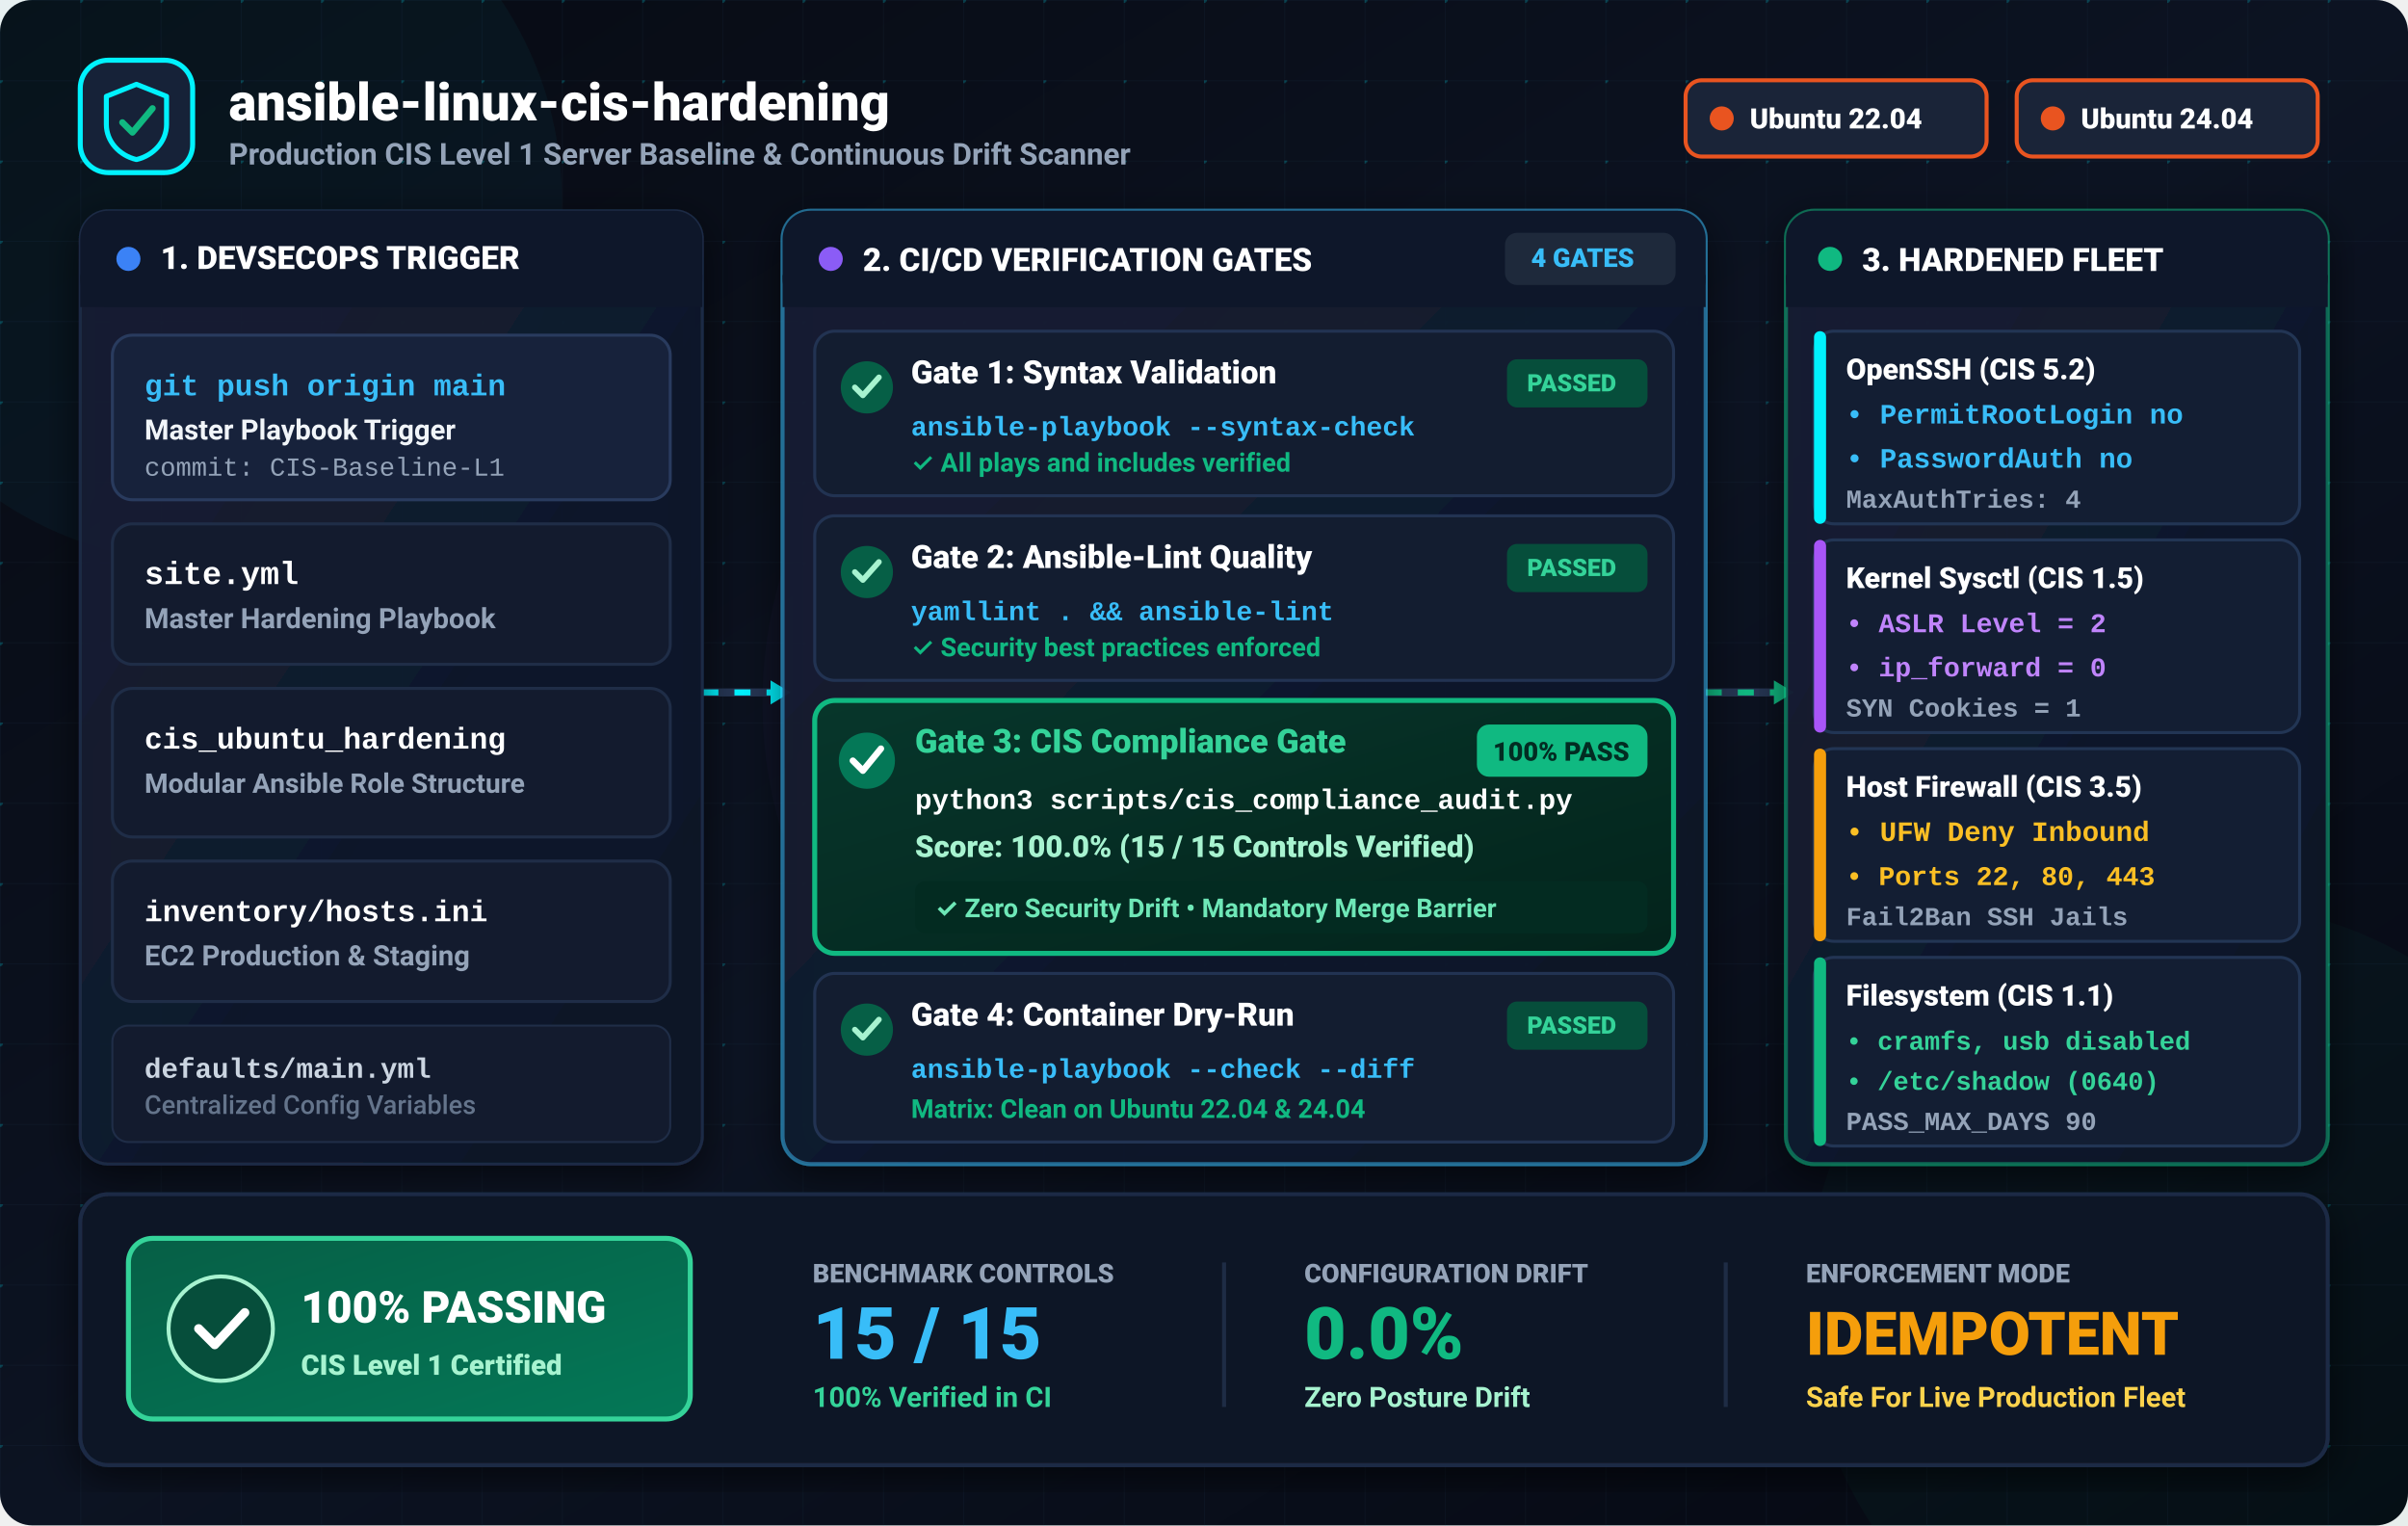
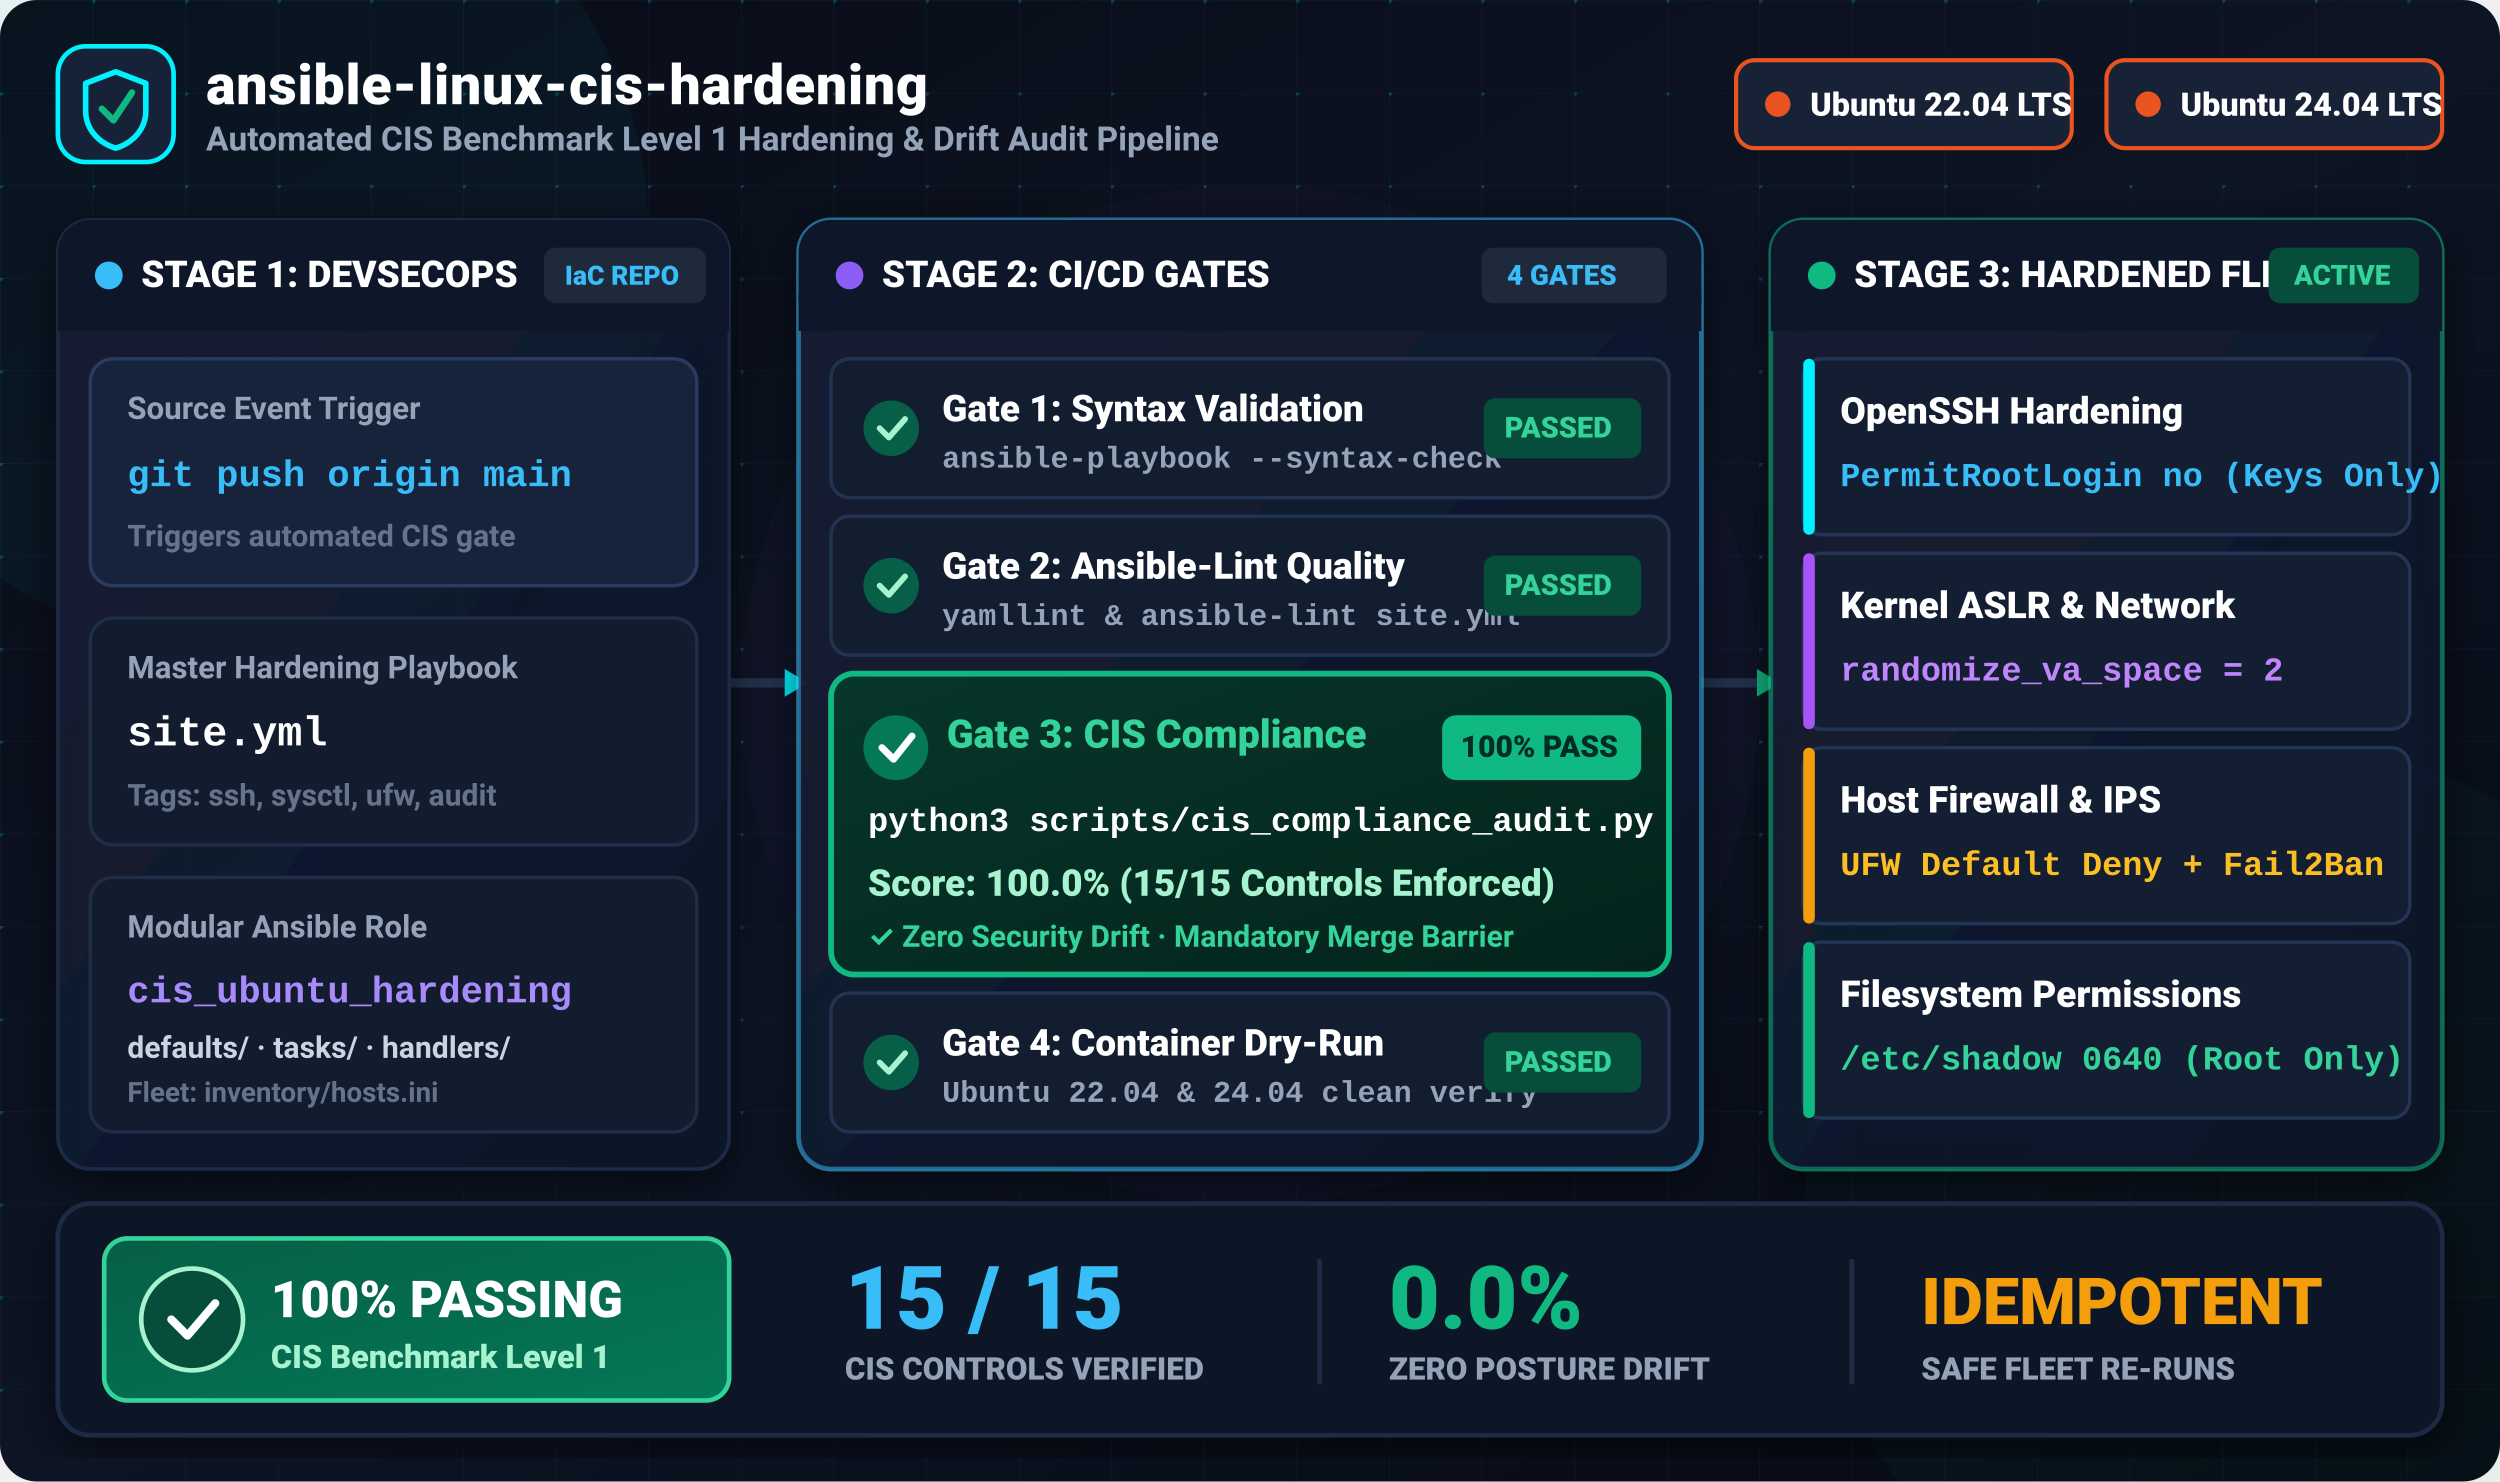
- <svg xmlns="http://www.w3.org/2000/svg" viewBox="0 0 1200 760" width="100%" height="100%">
+ <svg xmlns="http://www.w3.org/2000/svg" viewBox="0 0 1080 640" width="100%" height="100%">
  <defs>
    <linearGradient id="bg-grad" x1="0%" y1="0%" x2="100%" y2="100%">
-       <stop offset="0%" stop-color="#070a12" />
-       <stop offset="50%" stop-color="#0c1322" />
-       <stop offset="100%" stop-color="#050811" />
+       <stop offset="0%" stop-color="#080c16" />
+       <stop offset="50%" stop-color="#0d1424" />
+       <stop offset="100%" stop-color="#060913" />
    </linearGradient>
    <linearGradient id="card-grad" x1="0%" y1="0%" x2="100%" y2="100%">
      <stop offset="0%" stop-color="#141e33" stop-opacity="0.95" />
      <stop offset="100%" stop-color="#0d1526" stop-opacity="0.98" />
    </linearGradient>
    <linearGradient id="gate3-grad" x1="0%" y1="0%" x2="100%" y2="100%">
      <stop offset="0%" stop-color="#06382b" stop-opacity="0.95" />
      <stop offset="100%" stop-color="#04231b" stop-opacity="0.98" />
    </linearGradient>
-     <linearGradient id="badge-grad-green" x1="0%" y1="0%" x2="100%" y2="100%">
+     <linearGradient id="badge-green" x1="0%" y1="0%" x2="100%" y2="100%">
      <stop offset="0%" stop-color="#065f46" />
      <stop offset="100%" stop-color="#047857" />
+     </linearGradient>
+     <linearGradient id="flow-cyan" x1="0%" y1="0%" x2="100%" y2="0%">
+       <stop offset="0%" stop-color="#00f2fe" />
+       <stop offset="100%" stop-color="#38bdf8" />
+     </linearGradient>
+     <linearGradient id="flow-emerald" x1="0%" y1="0%" x2="100%" y2="0%">
+       <stop offset="0%" stop-color="#34d399" />
+       <stop offset="100%" stop-color="#10b981" />
    </linearGradient>
    <pattern id="cyber-grid" width="40" height="40" patternUnits="userSpaceOnUse">
      <path d="M 40 0 L 0 0 0 40" fill="none" stroke="#1f2d47" stroke-width="0.75" stroke-opacity="0.25" />
      <circle cx="0" cy="0" r="1.5" fill="#00f2fe" fill-opacity="0.2" />
    </pattern>
    <filter id="card-shadow" x="-5%" y="-5%" width="110%" height="115%">
      <feDropShadow dx="0" dy="6" stdDeviation="10" flood-color="#000000" flood-opacity="0.6" />
    </filter>
    <style>
      @keyframes dashFlow {
        from { stroke-dashoffset: 40; }
        to { stroke-dashoffset: 0; }
      }
-       @keyframes badgePulse {
+       @keyframes shieldPulse {
        0%, 100% { transform: scale(1); opacity: 0.95; }
        50% { transform: scale(1.02); opacity: 1; }
      }
      @keyframes beaconBlink {
        0%, 100% { fill: #10b981; filter: drop-shadow(0 0 4px #10b981); }
        50% { fill: #34d399; filter: drop-shadow(0 0 10px #34d399); }
      }
      .flowing-cyan {
        stroke-dasharray: 8, 8;
        animation: dashFlow 1.6s linear infinite;
      }
      .flowing-emerald {
        stroke-dasharray: 8, 8;
        animation: dashFlow 1.4s linear infinite;
      }
      .pulse-shield {
-         animation: badgePulse 3s ease-in-out infinite;
-         transform-origin: 180px 660px;
+         animation: shieldPulse 3s ease-in-out infinite;
+         transform-origin: 180px 570px;
      }
      .beacon-dot {
        animation: beaconBlink 2s ease-in-out infinite;
      }
      text {
-         font-family: system-ui, -apple-system, BlinkMacSystemFont, "Segoe UI", Roboto, Helvetica, Arial, sans-serif;
+         font-family: -apple-system, BlinkMacSystemFont, "Segoe UI", Roboto, "Helvetica Neue", Arial, sans-serif;
        text-rendering: geometricPrecision;
      }
      .mono {
        font-family: ui-monospace, SFMono-Regular, "SF Mono", Menlo, Consolas, "Liberation Mono", monospace;
      }
    </style>
  </defs>
-   <rect width="1200" height="760" fill="url(#bg-grad)" rx="16" />
-   <rect width="1200" height="760" fill="url(#cyber-grid)" rx="16" />
+   <rect width="1080" height="640" fill="url(#bg-grad)" rx="16" />
+   <rect width="1080" height="640" fill="url(#cyber-grid)" rx="16" />
  <circle cx="100" cy="100" r="180" fill="#00f2fe" fill-opacity="0.04" />
-   <circle cx="600" cy="350" r="220" fill="#8b5cf6" fill-opacity="0.03" />
-   <circle cx="1100" cy="650" r="200" fill="#10b981" fill-opacity="0.04" />
-   <g transform="translate(40, 30)">
-     <rect x="0" y="0" width="56" height="56" rx="14" fill="#162238" stroke="#00f2fe" stroke-width="2.5" />
-     <path d="M 28 12 L 43 18 V 32 C 43 40.5 36.5 47.5 28 49.5 C 19.5 47.5 13 40.5 13 32 V 18 Z" fill="none" stroke="#00f2fe" stroke-width="2.5" stroke-linejoin="round" />
-     <path d="M 21 31 L 26 36 L 36 24" fill="none" stroke="#10b981" stroke-width="3.2" stroke-linecap="round" stroke-linejoin="round" />
-     <text x="74" y="30" font-size="26" font-weight="900" fill="#ffffff">ansible-linux-cis-hardening</text>
-     <text x="74" y="52" font-size="15" font-weight="600" fill="#94a3b8">Production CIS Level 1 Server Baseline &amp; Continuous Drift Scanner</text>
-     <g transform="translate(800, 10)">
-       <rect x="0" y="0" width="150" height="38" rx="8" fill="#1a2438" stroke="#e95420" stroke-width="2" />
-       <circle cx="18" cy="19" r="6" fill="#e95420" />
-       <text x="32" y="24" font-size="14" font-weight="800" fill="#ffffff">Ubuntu 22.04</text>
-       <rect x="165" y="0" width="150" height="38" rx="8" fill="#1a2438" stroke="#e95420" stroke-width="2" />
-       <circle cx="183" cy="19" r="6" fill="#e95420" />
-       <text x="197" y="24" font-size="14" font-weight="800" fill="#ffffff">Ubuntu 24.04</text>
-     </g>
-   </g>
-   <path d="M 350 345 L 390 345" fill="none" stroke="#253552" stroke-width="4" />
-   <path d="M 350 345 L 390 345" fill="none" stroke="#00f2fe" stroke-width="3" class="flowing-cyan" />
-   <polygon points="394,345 384,339 384,351" fill="#00f2fe" />
-   <path d="M 850 345 L 890 345" fill="none" stroke="#253552" stroke-width="4" />
-   <path d="M 850 345 L 890 345" fill="none" stroke="#10b981" stroke-width="3" class="flowing-emerald" />
-   <polygon points="894,345 884,339 884,351" fill="#10b981" />
-   <g transform="translate(40, 105)">
-     <rect width="310" height="475" rx="14" fill="url(#card-grad)" stroke="#1e2c45" stroke-width="1.5" filter="url(#card-shadow)" />
-     <rect width="310" height="48" rx="14" fill="#0e172a" />
-     <path d="M 0 32 H 310 V 48 H 0 Z" fill="#0e172a" />
-     <circle cx="24" cy="24" r="6" fill="#3b82f6" />
-     <text x="40" y="29" font-size="16" font-weight="900" fill="#ffffff">1. DEVSECOPS TRIGGER</text>
-     <g transform="translate(16, 62)">
-       <rect width="278" height="82" rx="10" fill="#17223b" stroke="#293b5e" stroke-width="1.5" />
-       <text x="16" y="30" class="mono" font-size="15" font-weight="800" fill="#38bdf8">git push origin main</text>
-       <text x="16" y="52" font-size="14" font-weight="600" fill="#f1f5f9">Master Playbook Trigger</text>
-       <text x="16" y="70" class="mono" font-size="13" fill="#94a3b8">commit: CIS-Baseline-L1</text>
-     </g>
-     <g transform="translate(16, 156)">
-       <rect width="278" height="70" rx="10" fill="#131b2e" stroke="#1f2d47" stroke-width="1.5" />
-       <text x="16" y="30" class="mono" font-size="16" font-weight="800" fill="#ffffff">site.yml</text>
-       <text x="16" y="52" font-size="14" font-weight="600" fill="#94a3b8">Master Hardening Playbook</text>
-     </g>
-     <g transform="translate(16, 238)">
-       <rect width="278" height="74" rx="10" fill="#131b2e" stroke="#1f2d47" stroke-width="1.5" />
-       <text x="16" y="30" class="mono" font-size="15" font-weight="800" fill="#ffffff">cis_ubuntu_hardening</text>
-       <text x="16" y="52" font-size="13.5" font-weight="600" fill="#94a3b8">Modular Ansible Role Structure</text>
-     </g>
-     <g transform="translate(16, 324)">
-       <rect width="278" height="70" rx="10" fill="#131b2e" stroke="#1f2d47" stroke-width="1.5" />
-       <text x="16" y="30" class="mono" font-size="15" font-weight="800" fill="#ffffff">inventory/hosts.ini</text>
-       <text x="16" y="52" font-size="14" font-weight="600" fill="#94a3b8">EC2 Production &amp; Staging</text>
-     </g>
-     <g transform="translate(16, 406)">
-       <rect width="278" height="58" rx="8" fill="#131b2e" stroke="#1f2d47" stroke-width="1" />
-       <text x="16" y="26" class="mono" font-size="14" font-weight="700" fill="#cbd5e1">defaults/main.yml</text>
-       <text x="16" y="44" font-size="13" font-weight="500" fill="#64748b">Centralized Config Variables</text>
-     </g>
-   </g>
-   <g transform="translate(390, 105)">
-     <rect width="460" height="475" rx="14" fill="url(#card-grad)" stroke="#38bdf8" stroke-width="2" stroke-opacity="0.5" filter="url(#card-shadow)" />
-     <rect width="460" height="48" rx="14" fill="#0e172a" />
-     <path d="M 0 32 H 460 V 48 H 0 Z" fill="#0e172a" />
-     <circle cx="24" cy="24" r="6" fill="#8b5cf6" />
-     <text x="40" y="30" font-size="16" font-weight="900" fill="#ffffff">2. CI/CD VERIFICATION GATES</text>
-     <rect x="360" y="11" width="85" height="26" rx="6" fill="#1e293b" />
-     <text x="373" y="28" font-size="13" font-weight="900" fill="#38bdf8">4 GATES</text>
-     <g transform="translate(16, 60)">
-       <rect width="428" height="82" rx="10" fill="#131d30" stroke="#223352" stroke-width="1.5" />
-       <circle cx="26" cy="28" r="13" fill="#065f46" />
-       <path d="M 20 28 L 24 32 L 32 23" fill="none" stroke="#a7f3d0" stroke-width="2.8" stroke-linecap="round" stroke-linejoin="round" />
-       <text x="48" y="26" font-size="16" font-weight="800" fill="#ffffff">Gate 1: Syntax Validation</text>
-       <rect x="345" y="14" width="70" height="24" rx="5" fill="#064e3b" />
-       <text x="355" y="30" font-size="12" font-weight="900" fill="#34d399">PASSED</text>
-       <text x="48" y="52" class="mono" font-size="13.5" font-weight="600" fill="#38bdf8">ansible-playbook --syntax-check</text>
-       <text x="48" y="70" font-size="13" font-weight="600" fill="#10b981">✓ All plays and includes verified</text>
-     </g>
-     <g transform="translate(16, 152)">
-       <rect width="428" height="82" rx="10" fill="#131d30" stroke="#223352" stroke-width="1.5" />
-       <circle cx="26" cy="28" r="13" fill="#065f46" />
-       <path d="M 20 28 L 24 32 L 32 23" fill="none" stroke="#a7f3d0" stroke-width="2.8" stroke-linecap="round" stroke-linejoin="round" />
-       <text x="48" y="26" font-size="16" font-weight="800" fill="#ffffff">Gate 2: Ansible-Lint Quality</text>
-       <rect x="345" y="14" width="70" height="24" rx="5" fill="#064e3b" />
-       <text x="355" y="30" font-size="12" font-weight="900" fill="#34d399">PASSED</text>
-       <text x="48" y="52" class="mono" font-size="13.5" font-weight="600" fill="#38bdf8">yamllint . &amp;&amp; ansible-lint</text>
-       <text x="48" y="70" font-size="13" font-weight="600" fill="#10b981">✓ Security best practices enforced</text>
-     </g>
-     <g transform="translate(16, 244)">
-       <rect width="428" height="126" rx="10" fill="url(#gate3-grad)" stroke="#10b981" stroke-width="2.5" />
-       <circle cx="26" cy="30" r="14" fill="#047857" />
-       <path d="M 19 30 L 24 35 L 33 24" fill="none" stroke="#ffffff" stroke-width="3.2" stroke-linecap="round" stroke-linejoin="round" />
-       <text x="50" y="26" font-size="16.5" font-weight="900" fill="#34d399">Gate 3: CIS Compliance Gate</text>
-       <rect x="330" y="12" width="85" height="26" rx="6" fill="#10b981" />
-       <text x="338" y="30" font-size="13" font-weight="900" fill="#022c22">100% PASS</text>
-       <text x="50" y="54" class="mono" font-size="14" font-weight="700" fill="#ffffff">python3 scripts/cis_compliance_audit.py</text>
-       <text x="50" y="78" font-size="15" font-weight="800" fill="#a7f3d0">Score: 100.0% (15 / 15 Controls Verified)</text>
-       <rect x="50" y="90" width="365" height="26" rx="5" fill="#032b21" />
-       <text x="60" y="108" font-size="13" font-weight="700" fill="#6ee7b7">✓ Zero Security Drift • Mandatory Merge Barrier</text>
-     </g>
-     <g transform="translate(16, 380)">
-       <rect width="428" height="84" rx="10" fill="#131d30" stroke="#223352" stroke-width="1.5" />
-       <circle cx="26" cy="28" r="13" fill="#065f46" />
-       <path d="M 20 28 L 24 32 L 32 23" fill="none" stroke="#a7f3d0" stroke-width="2.8" stroke-linecap="round" stroke-linejoin="round" />
-       <text x="48" y="26" font-size="16" font-weight="800" fill="#ffffff">Gate 4: Container Dry-Run</text>
-       <rect x="345" y="14" width="70" height="24" rx="5" fill="#064e3b" />
-       <text x="355" y="30" font-size="12" font-weight="900" fill="#34d399">PASSED</text>
-       <text x="48" y="52" class="mono" font-size="13.5" font-weight="600" fill="#38bdf8">ansible-playbook --check --diff</text>
-       <text x="48" y="72" font-size="13" font-weight="600" fill="#10b981">Matrix: Clean on Ubuntu 22.04 &amp; 24.04</text>
-     </g>
-   </g>
-   <g transform="translate(890, 105)">
-     <rect width="270" height="475" rx="14" fill="url(#card-grad)" stroke="#10b981" stroke-width="2" stroke-opacity="0.5" filter="url(#card-shadow)" />
-     <rect width="270" height="48" rx="14" fill="#0e172a" />
-     <path d="M 0 32 H 270 V 48 H 0 Z" fill="#0e172a" />
+   <circle cx="540" cy="300" r="220" fill="#8b5cf6" fill-opacity="0.03" />
+   <circle cx="980" cy="520" r="200" fill="#10b981" fill-opacity="0.04" />
+   <g transform="translate(25, 20)">
+     <rect x="0" y="0" width="50" height="50" rx="12" fill="#162238" stroke="#00f2fe" stroke-width="2" />
+     <path d="M 25 11 L 38 16 V 28 C 38 36 32 42 25 44 C 18 42 12 36 12 28 V 16 Z" fill="none" stroke="#00f2fe" stroke-width="2.4" stroke-linejoin="round" />
+     <path d="M 19 27 L 24 32 L 32 20" fill="none" stroke="#10b981" stroke-width="2.8" stroke-linecap="round" stroke-linejoin="round" />
+     <text x="64" y="25" font-size="24" font-weight="900" fill="#ffffff" letter-spacing="0.3px">ansible-linux-cis-hardening</text>
+     <text x="64" y="45" font-size="14.5" font-weight="600" fill="#94a3b8">Automated CIS Benchmark Level 1 Hardening &amp; Drift Audit Pipeline</text>
+     <g transform="translate(725, 6)">
+       <rect x="0" y="0" width="145" height="38" rx="8" fill="#182236" stroke="#e95420" stroke-width="1.8" />
+       <circle cx="18" cy="19" r="5.5" fill="#e95420" />
+       <text x="32" y="24" font-size="14" font-weight="800" fill="#ffffff">Ubuntu 22.04 LTS</text>
+       <rect x="160" y="0" width="145" height="38" rx="8" fill="#182236" stroke="#e95420" stroke-width="1.8" />
+       <circle cx="178" cy="19" r="5.5" fill="#e95420" />
+       <text x="192" y="24" font-size="14" font-weight="800" fill="#ffffff">Ubuntu 24.04 LTS</text>
+     </g>
+   </g>
+   <path d="M 315 295 L 345 295" fill="none" stroke="#22334f" stroke-width="4" />
+   <path d="M 315 295 L 345 295" fill="none" stroke="url(#flow-cyan)" stroke-width="3.5" class="flowing-cyan" />
+   <polygon points="349,295 339,289 339,301" fill="#00f2fe" />
+   <path d="M 735 295 L 765 295" fill="none" stroke="#22334f" stroke-width="4" />
+   <path d="M 735 295 L 765 295" fill="none" stroke="url(#flow-emerald)" stroke-width="3.5" class="flowing-emerald" />
+   <polygon points="769,295 759,289 759,301" fill="#10b981" />
+   <g transform="translate(25, 95)">
+     <rect width="290" height="410" rx="14" fill="url(#card-grad)" stroke="#1e2c45" stroke-width="1.5" filter="url(#card-shadow)" />
+     <rect width="290" height="48" rx="14" fill="#0e172a" />
+     <path d="M 0 32 H 290 V 48 H 0 Z" fill="#0e172a" />
+     <circle cx="22" cy="24" r="6" fill="#38bdf8" />
+     <text x="36" y="29" font-size="16" font-weight="900" fill="#ffffff">STAGE 1: DEVSECOPS</text>
+     <rect x="210" y="12" width="70" height="24" rx="5" fill="#1e293b" />
+     <text x="219" y="28" font-size="11.5" font-weight="800" fill="#38bdf8">IaC REPO</text>
+     <g transform="translate(14, 60)">
+       <rect width="262" height="98" rx="10" fill="#17223b" stroke="#293b5e" stroke-width="1.5" />
+       <text x="16" y="26" font-size="13.5" font-weight="700" fill="#94a3b8">Source Event Trigger</text>
+       <text x="16" y="55" class="mono" font-size="16" font-weight="800" fill="#38bdf8">git push origin main</text>
+       <text x="16" y="81" font-size="13" font-weight="600" fill="#64748b">Triggers automated CIS gate</text>
+     </g>
+     <g transform="translate(14, 172)">
+       <rect width="262" height="98" rx="10" fill="#131b2e" stroke="#1f2d47" stroke-width="1.5" />
+       <text x="16" y="26" font-size="13.5" font-weight="700" fill="#94a3b8">Master Hardening Playbook</text>
+       <text x="16" y="55" class="mono" font-size="18" font-weight="800" fill="#ffffff">site.yml</text>
+       <text x="16" y="81" font-size="13" font-weight="600" fill="#64748b">Tags: ssh, sysctl, ufw, audit</text>
+     </g>
+     <g transform="translate(14, 284)">
+       <rect width="262" height="110" rx="10" fill="#131b2e" stroke="#1f2d47" stroke-width="1.5" />
+       <text x="16" y="26" font-size="13.5" font-weight="700" fill="#94a3b8">Modular Ansible Role</text>
+       <text x="16" y="54" class="mono" font-size="16" font-weight="800" fill="#a78bfa">cis_ubuntu_hardening</text>
+       <text x="16" y="78" font-size="13" font-weight="700" fill="#cbd5e1">defaults/ · tasks/ · handlers/</text>
+       <text x="16" y="97" font-size="12" font-weight="600" fill="#64748b">Fleet: inventory/hosts.ini</text>
+     </g>
+   </g>
+   <g transform="translate(345, 95)">
+     <rect width="390" height="410" rx="14" fill="url(#card-grad)" stroke="#38bdf8" stroke-width="2" stroke-opacity="0.5" filter="url(#card-shadow)" />
+     <rect width="390" height="48" rx="14" fill="#0e172a" />
+     <path d="M 0 32 H 390 V 48 H 0 Z" fill="#0e172a" />
+     <circle cx="22" cy="24" r="6" fill="#8b5cf6" />
+     <text x="36" y="29" font-size="16" font-weight="900" fill="#ffffff">STAGE 2: CI/CD GATES</text>
+     <rect x="295" y="12" width="80" height="24" rx="5" fill="#1e293b" />
+     <text x="306" y="28" font-size="12" font-weight="900" fill="#38bdf8">4 GATES</text>
+     <g transform="translate(14, 60)">
+       <rect width="362" height="60" rx="8" fill="#131d30" stroke="#223352" stroke-width="1.5" />
+       <circle cx="26" cy="30" r="12" fill="#065f46" />
+       <path d="M 21 30 L 25 34 L 32 26" fill="none" stroke="#a7f3d0" stroke-width="2.5" stroke-linecap="round" stroke-linejoin="round" />
+       <text x="48" y="27" font-size="16" font-weight="800" fill="#ffffff">Gate 1: Syntax Validation</text>
+       <text x="48" y="47" class="mono" font-size="13" font-weight="600" fill="#94a3b8">ansible-playbook --syntax-check</text>
+       <rect x="282" y="17" width="68" height="26" rx="5" fill="#064e3b" />
+       <text x="291" y="34" font-size="12.5" font-weight="900" fill="#34d399">PASSED</text>
+     </g>
+     <g transform="translate(14, 128)">
+       <rect width="362" height="60" rx="8" fill="#131d30" stroke="#223352" stroke-width="1.5" />
+       <circle cx="26" cy="30" r="12" fill="#065f46" />
+       <path d="M 21 30 L 25 34 L 32 26" fill="none" stroke="#a7f3d0" stroke-width="2.5" stroke-linecap="round" stroke-linejoin="round" />
+       <text x="48" y="27" font-size="16" font-weight="800" fill="#ffffff">Gate 2: Ansible-Lint Quality</text>
+       <text x="48" y="47" class="mono" font-size="13" font-weight="600" fill="#94a3b8">yamllint &amp; ansible-lint site.yml</text>
+       <rect x="282" y="17" width="68" height="26" rx="5" fill="#064e3b" />
+       <text x="291" y="34" font-size="12.5" font-weight="900" fill="#34d399">PASSED</text>
+     </g>
+     <g transform="translate(14, 196)">
+       <rect width="362" height="130" rx="10" fill="url(#gate3-grad)" stroke="#10b981" stroke-width="2.5" />
+       <circle cx="28" cy="32" r="14" fill="#047857" />
+       <path d="M 22 32 L 27 37 L 35 27" fill="none" stroke="#ffffff" stroke-width="3" stroke-linecap="round" stroke-linejoin="round" />
+       <text x="50" y="32" font-size="17" font-weight="900" fill="#34d399">Gate 3: CIS Compliance</text>
+       <rect x="264" y="18" width="86" height="28" rx="6" fill="#10b981" />
+       <text x="272" y="36" font-size="13" font-weight="900" fill="#022c22">100% PASS</text>
+       <text x="16" y="68" class="mono" font-size="14.5" font-weight="800" fill="#ffffff">python3 scripts/cis_compliance_audit.py</text>
+       <text x="16" y="96" font-size="16" font-weight="900" fill="#a7f3d0">Score: 100.0% (15/15 Controls Enforced)</text>
+       <text x="16" y="118" font-size="13" font-weight="700" fill="#34d399">✓ Zero Security Drift · Mandatory Merge Barrier</text>
+     </g>
+     <g transform="translate(14, 334)">
+       <rect width="362" height="60" rx="8" fill="#131d30" stroke="#223352" stroke-width="1.5" />
+       <circle cx="26" cy="30" r="12" fill="#065f46" />
+       <path d="M 21 30 L 25 34 L 32 26" fill="none" stroke="#a7f3d0" stroke-width="2.5" stroke-linecap="round" stroke-linejoin="round" />
+       <text x="48" y="27" font-size="16" font-weight="800" fill="#ffffff">Gate 4: Container Dry-Run</text>
+       <text x="48" y="47" class="mono" font-size="13" font-weight="600" fill="#94a3b8">Ubuntu 22.04 &amp; 24.04 clean verify</text>
+       <rect x="282" y="17" width="68" height="26" rx="5" fill="#064e3b" />
+       <text x="291" y="34" font-size="12.5" font-weight="900" fill="#34d399">PASSED</text>
+     </g>
+   </g>
+   <g transform="translate(765, 95)">
+     <rect width="290" height="410" rx="14" fill="url(#card-grad)" stroke="#10b981" stroke-width="2" stroke-opacity="0.5" filter="url(#card-shadow)" />
+     <rect width="290" height="48" rx="14" fill="#0e172a" />
+     <path d="M 0 32 H 290 V 48 H 0 Z" fill="#0e172a" />
    <circle cx="22" cy="24" r="6" fill="#10b981" class="beacon-dot" />
-     <text x="38" y="30" font-size="16" font-weight="900" fill="#ffffff">3. HARDENED FLEET</text>
+     <text x="36" y="29" font-size="16" font-weight="900" fill="#ffffff">STAGE 3: HARDENED FLEET</text>
+     <rect x="215" y="12" width="65" height="24" rx="5" fill="#064e3b" />
+     <text x="226" y="28" font-size="12" font-weight="900" fill="#34d399">ACTIVE</text>
    <g transform="translate(14, 60)">
-       <rect width="242" height="96" rx="10" fill="#131e33" stroke="#223554" stroke-width="1.5" />
-       <rect x="0" y="0" width="6" height="96" rx="3" fill="#00f2fe" />
-       <text x="16" y="24" font-size="14.5" font-weight="800" fill="#ffffff">OpenSSH (CIS 5.2)</text>
-       <text x="16" y="46" class="mono" font-size="14" font-weight="700" fill="#38bdf8">• PermitRootLogin no</text>
-       <text x="16" y="68" class="mono" font-size="14" font-weight="700" fill="#38bdf8">• PasswordAuth no</text>
-       <text x="16" y="88" class="mono" font-size="13" font-weight="600" fill="#94a3b8">MaxAuthTries: 4</text>
-     </g>
-     <g transform="translate(14, 164)">
-       <rect width="242" height="96" rx="10" fill="#131e33" stroke="#223554" stroke-width="1.5" />
-       <rect x="0" y="0" width="6" height="96" rx="3" fill="#a855f7" />
-       <text x="16" y="24" font-size="14.5" font-weight="800" fill="#ffffff">Kernel Sysctl (CIS 1.5)</text>
-       <text x="16" y="46" class="mono" font-size="13.5" font-weight="700" fill="#c084fc">• ASLR Level = 2</text>
-       <text x="16" y="68" class="mono" font-size="13.5" font-weight="700" fill="#c084fc">• ip_forward = 0</text>
-       <text x="16" y="88" class="mono" font-size="13" font-weight="600" fill="#94a3b8">SYN Cookies = 1</text>
-     </g>
-     <g transform="translate(14, 268)">
-       <rect width="242" height="96" rx="10" fill="#131e33" stroke="#223554" stroke-width="1.5" />
-       <rect x="0" y="0" width="6" height="96" rx="3" fill="#f59e0b" />
-       <text x="16" y="24" font-size="14.5" font-weight="800" fill="#ffffff">Host Firewall (CIS 3.5)</text>
-       <text x="16" y="46" class="mono" font-size="14" font-weight="700" fill="#fbbf24">• UFW Deny Inbound</text>
-       <text x="16" y="68" class="mono" font-size="13.5" font-weight="700" fill="#fbbf24">• Ports 22, 80, 443</text>
-       <text x="16" y="88" class="mono" font-size="13" font-weight="600" fill="#94a3b8">Fail2Ban SSH Jails</text>
-     </g>
-     <g transform="translate(14, 372)">
-       <rect width="242" height="94" rx="10" fill="#131e33" stroke="#223554" stroke-width="1.5" />
-       <rect x="0" y="0" width="6" height="94" rx="3" fill="#10b981" />
-       <text x="16" y="24" font-size="14.5" font-weight="800" fill="#ffffff">Filesystem (CIS 1.1)</text>
-       <text x="16" y="46" class="mono" font-size="13" font-weight="700" fill="#34d399">• cramfs, usb disabled</text>
-       <text x="16" y="66" class="mono" font-size="13" font-weight="700" fill="#34d399">• /etc/shadow (0640)</text>
-       <text x="16" y="86" class="mono" font-size="13" font-weight="600" fill="#94a3b8">PASS_MAX_DAYS 90</text>
-     </g>
-   </g>
-   <g transform="translate(40, 595)">
-     <rect width="1120" height="135" rx="14" fill="#0d1526" stroke="#1e2c45" stroke-width="2" filter="url(#card-shadow)" />
-     <g transform="translate(24, 22)" class="pulse-shield">
-       <rect width="280" height="90" rx="12" fill="url(#badge-grad-green)" stroke="#34d399" stroke-width="2.5" />
-       <circle cx="46" cy="45" r="26" fill="#064e3b" stroke="#a7f3d0" stroke-width="2" />
-       <path d="M 35 45 L 43 53 L 58 37" fill="none" stroke="#ffffff" stroke-width="4.5" stroke-linecap="round" stroke-linejoin="round" />
-       <text x="86" y="42" font-size="22" font-weight="900" fill="#ffffff">100% PASSING</text>
-       <text x="86" y="68" font-size="14" font-weight="800" fill="#a7f3d0">CIS Level 1 Certified</text>
-     </g>
-     <g transform="translate(345, 24)">
+       <rect width="262" height="76" rx="8" fill="#131e33" stroke="#223554" stroke-width="1.5" />
+       <rect x="0" y="0" width="5" height="76" rx="2.5" fill="#00f2fe" />
+       <text x="16" y="28" font-size="16" font-weight="800" fill="#ffffff">OpenSSH Hardening</text>
+       <text x="16" y="55" class="mono" font-size="14.5" font-weight="800" fill="#38bdf8">PermitRootLogin no (Keys Only)</text>
+     </g>
+     <g transform="translate(14, 144)">
+       <rect width="262" height="76" rx="8" fill="#131e33" stroke="#223554" stroke-width="1.5" />
+       <rect x="0" y="0" width="5" height="76" rx="2.5" fill="#a855f7" />
+       <text x="16" y="28" font-size="16" font-weight="800" fill="#ffffff">Kernel ASLR &amp; Network</text>
+       <text x="16" y="55" class="mono" font-size="14.5" font-weight="800" fill="#c084fc">randomize_va_space = 2</text>
+     </g>
+     <g transform="translate(14, 228)">
+       <rect width="262" height="76" rx="8" fill="#131e33" stroke="#223554" stroke-width="1.5" />
+       <rect x="0" y="0" width="5" height="76" rx="2.5" fill="#f59e0b" />
+       <text x="16" y="28" font-size="16" font-weight="800" fill="#ffffff">Host Firewall &amp; IPS</text>
+       <text x="16" y="55" class="mono" font-size="14.5" font-weight="800" fill="#fbbf24">UFW Default Deny + Fail2Ban</text>
+     </g>
+     <g transform="translate(14, 312)">
+       <rect width="262" height="76" rx="8" fill="#131e33" stroke="#223554" stroke-width="1.5" />
+       <rect x="0" y="0" width="5" height="76" rx="2.5" fill="#10b981" />
+       <text x="16" y="28" font-size="16" font-weight="800" fill="#ffffff">Filesystem Permissions</text>
+       <text x="16" y="55" class="mono" font-size="14.5" font-weight="800" fill="#34d399">/etc/shadow 0640 (Root Only)</text>
+     </g>
+   </g>
+   <g transform="translate(25, 520)">
+     <rect width="1030" height="100" rx="14" fill="#0d1526" stroke="#1e2c45" stroke-width="2" filter="url(#card-shadow)" />
+     <g transform="translate(20, 15)" class="pulse-shield">
+       <rect width="270" height="70" rx="10" fill="url(#badge-green)" stroke="#34d399" stroke-width="2" />
+       <circle cx="38" cy="35" r="22" fill="#064e3b" stroke="#a7f3d0" stroke-width="2" />
+       <path d="M 29 35 L 36 42 L 48 28" fill="none" stroke="#ffffff" stroke-width="3.5" stroke-linecap="round" stroke-linejoin="round" />
+       <text x="72" y="34" font-size="22" font-weight="900" fill="#ffffff">100% PASSING</text>
+       <text x="72" y="56" font-size="14" font-weight="800" fill="#a7f3d0">CIS Benchmark Level 1</text>
+     </g>
+     <g transform="translate(320, 16)">
      <g transform="translate(20, 0)">
-         <text x="0" y="20" font-size="13" font-weight="800" fill="#94a3b8">BENCHMARK CONTROLS</text>
-         <text x="0" y="58" font-size="36" font-weight="900" fill="#38bdf8">15 / 15</text>
-         <text x="0" y="82" font-size="14" font-weight="700" fill="#34d399">100% Verified in CI</text>
+         <text x="0" y="38" font-size="38" font-weight="900" fill="#38bdf8">15 / 15</text>
+         <text x="0" y="60" font-size="13.5" font-weight="800" fill="#94a3b8">CIS CONTROLS VERIFIED</text>
      </g>
-       <line x1="225" y1="10" x2="225" y2="82" stroke="#1e2c45" stroke-width="2" />
-       <g transform="translate(265, 0)">
-         <text x="0" y="20" font-size="13" font-weight="800" fill="#94a3b8">CONFIGURATION DRIFT</text>
-         <text x="0" y="58" font-size="36" font-weight="900" fill="#10b981">0.0%</text>
-         <text x="0" y="82" font-size="14" font-weight="700" fill="#a7f3d0">Zero Posture Drift</text>
+       <line x1="225" y1="8" x2="225" y2="62" stroke="#1e2c45" stroke-width="2" />
+       <g transform="translate(255, 0)">
+         <text x="0" y="38" font-size="38" font-weight="900" fill="#10b981">0.0%</text>
+         <text x="0" y="60" font-size="13.5" font-weight="800" fill="#94a3b8">ZERO POSTURE DRIFT</text>
      </g>
-       <line x1="475" y1="10" x2="475" y2="82" stroke="#1e2c45" stroke-width="2" />
-       <g transform="translate(515, 0)">
-         <text x="0" y="20" font-size="13" font-weight="800" fill="#94a3b8">ENFORCEMENT MODE</text>
-         <text x="0" y="56" font-size="30" font-weight="900" fill="#f59e0b">IDEMPOTENT</text>
-         <text x="0" y="82" font-size="14" font-weight="700" fill="#fcd34d">Safe For Live Production Fleet</text>
+       <line x1="455" y1="8" x2="455" y2="62" stroke="#1e2c45" stroke-width="2" />
+       <g transform="translate(485, 0)">
+         <text x="0" y="36" font-size="28" font-weight="900" fill="#f59e0b">IDEMPOTENT</text>
+         <text x="0" y="60" font-size="13.5" font-weight="800" fill="#94a3b8">SAFE FLEET RE-RUNS</text>
      </g>
    </g>
  </g>
</svg>
